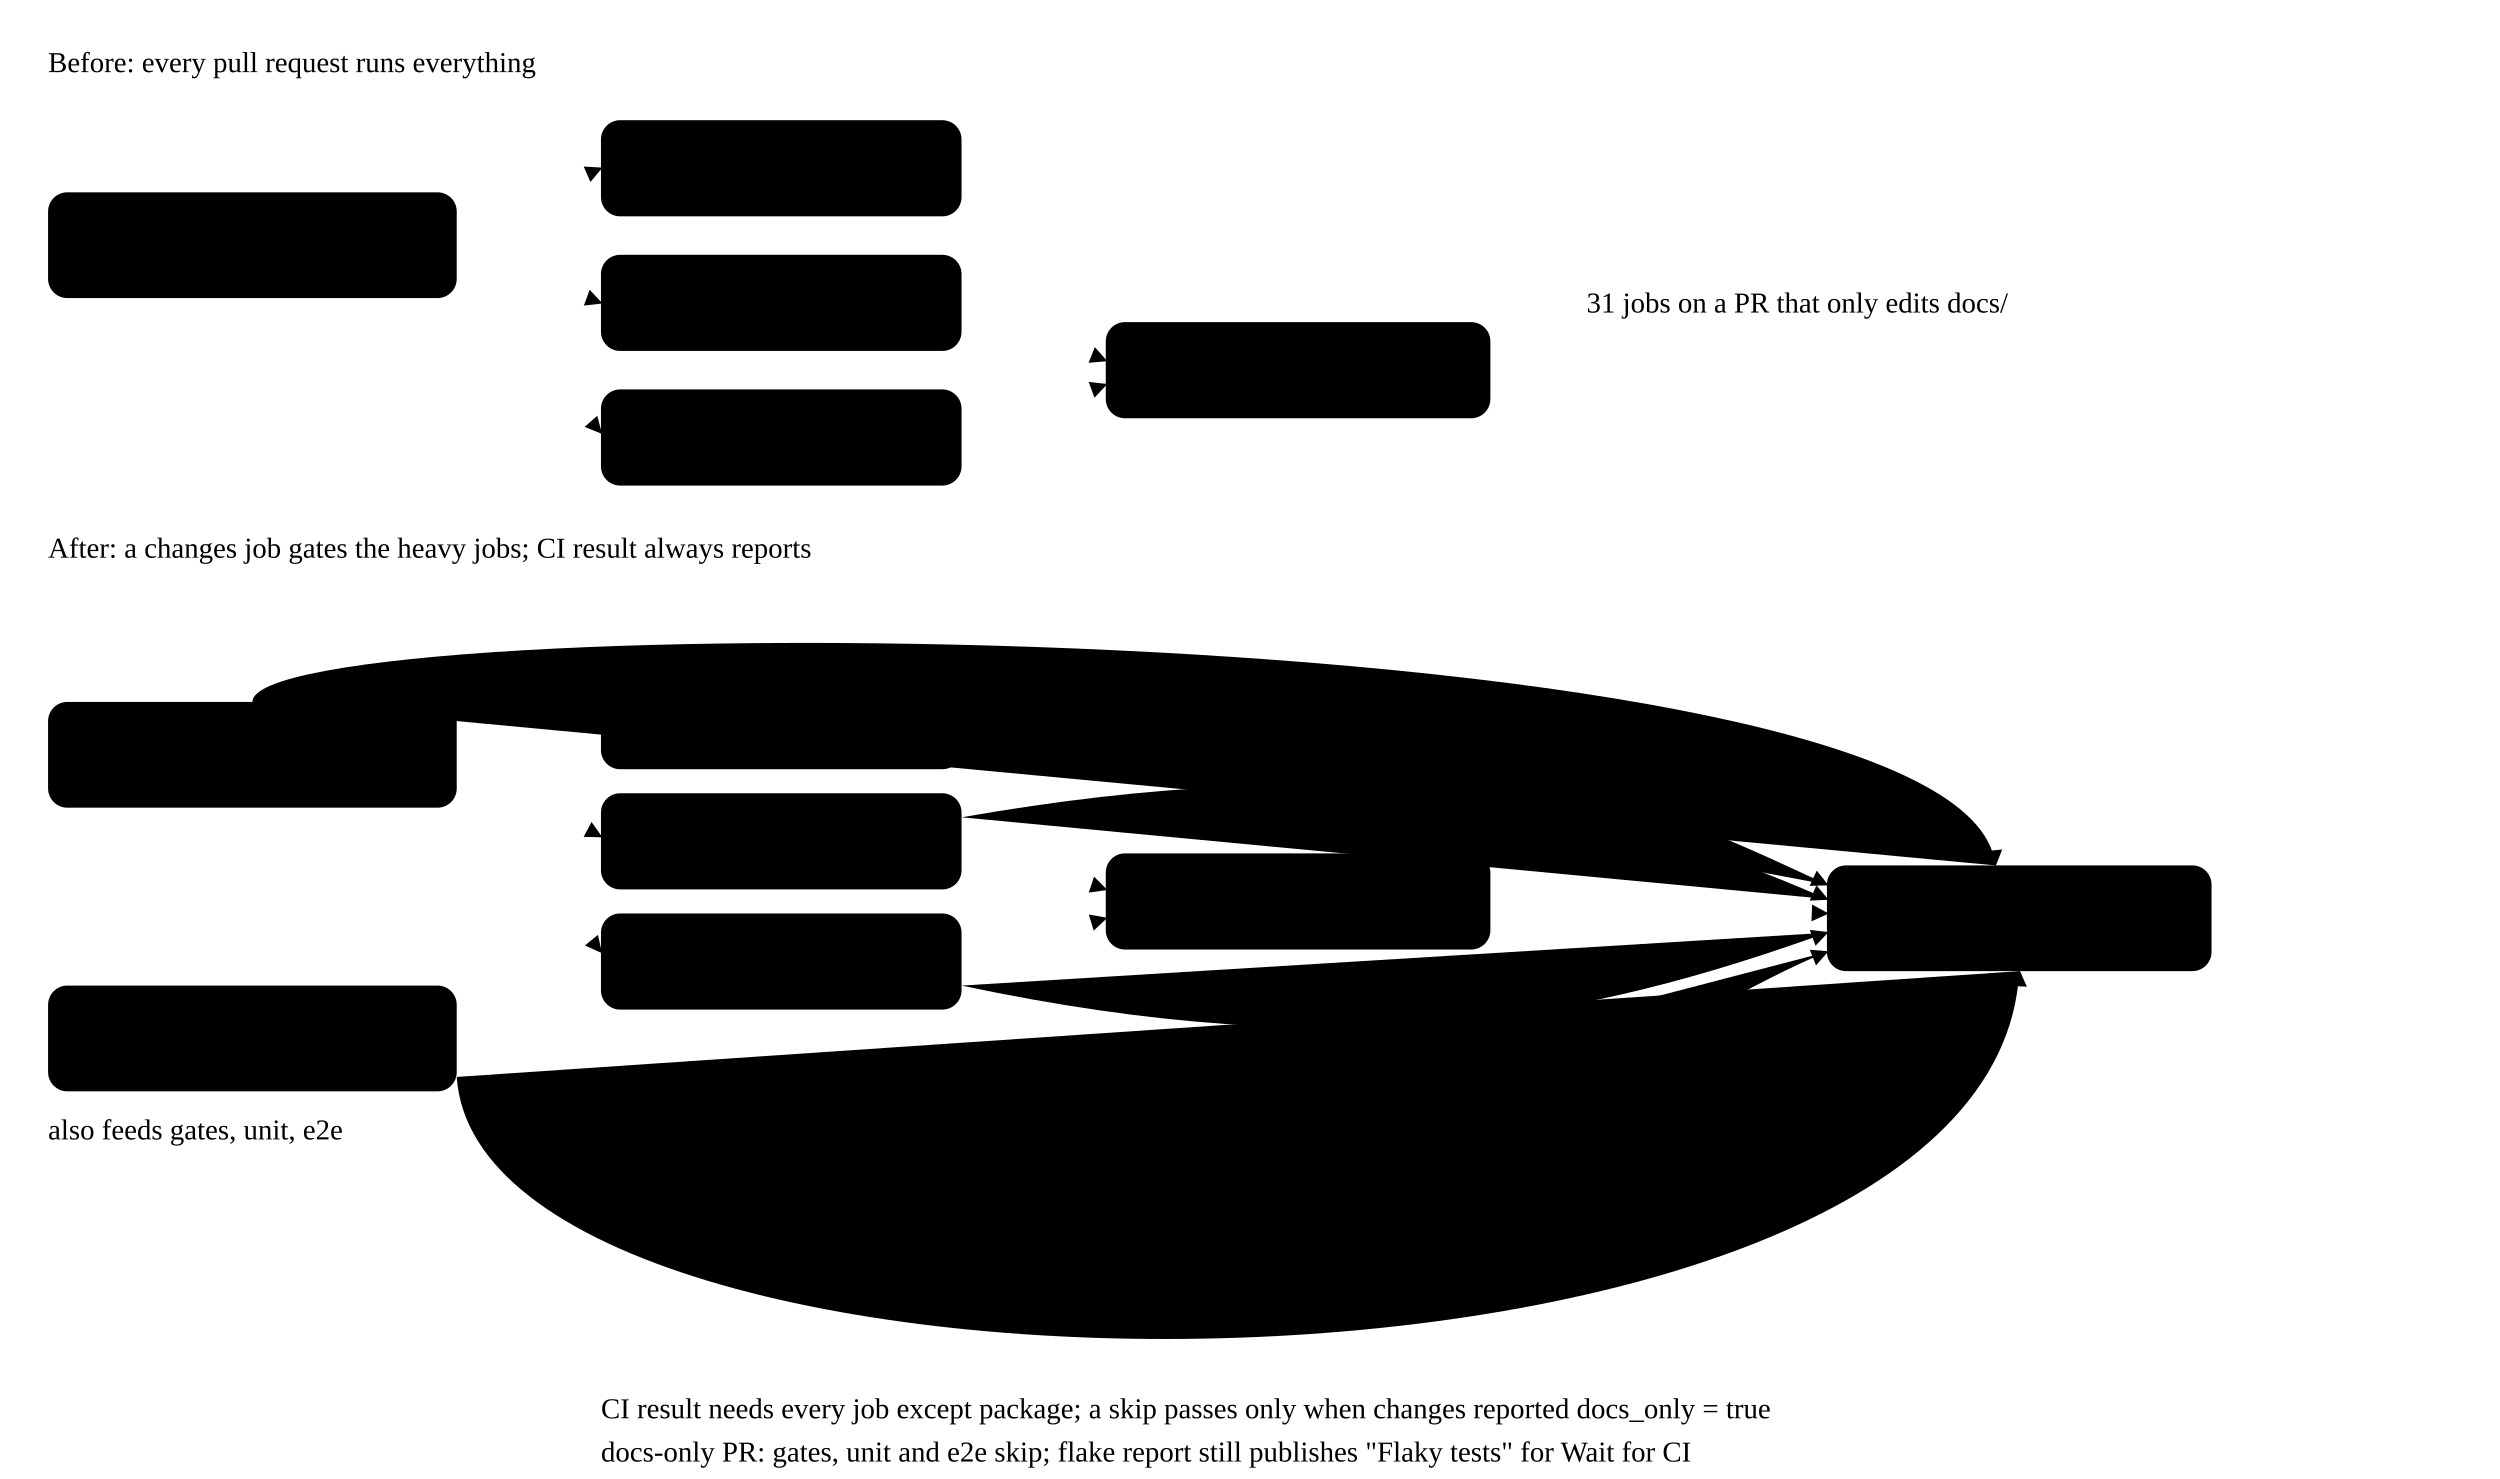
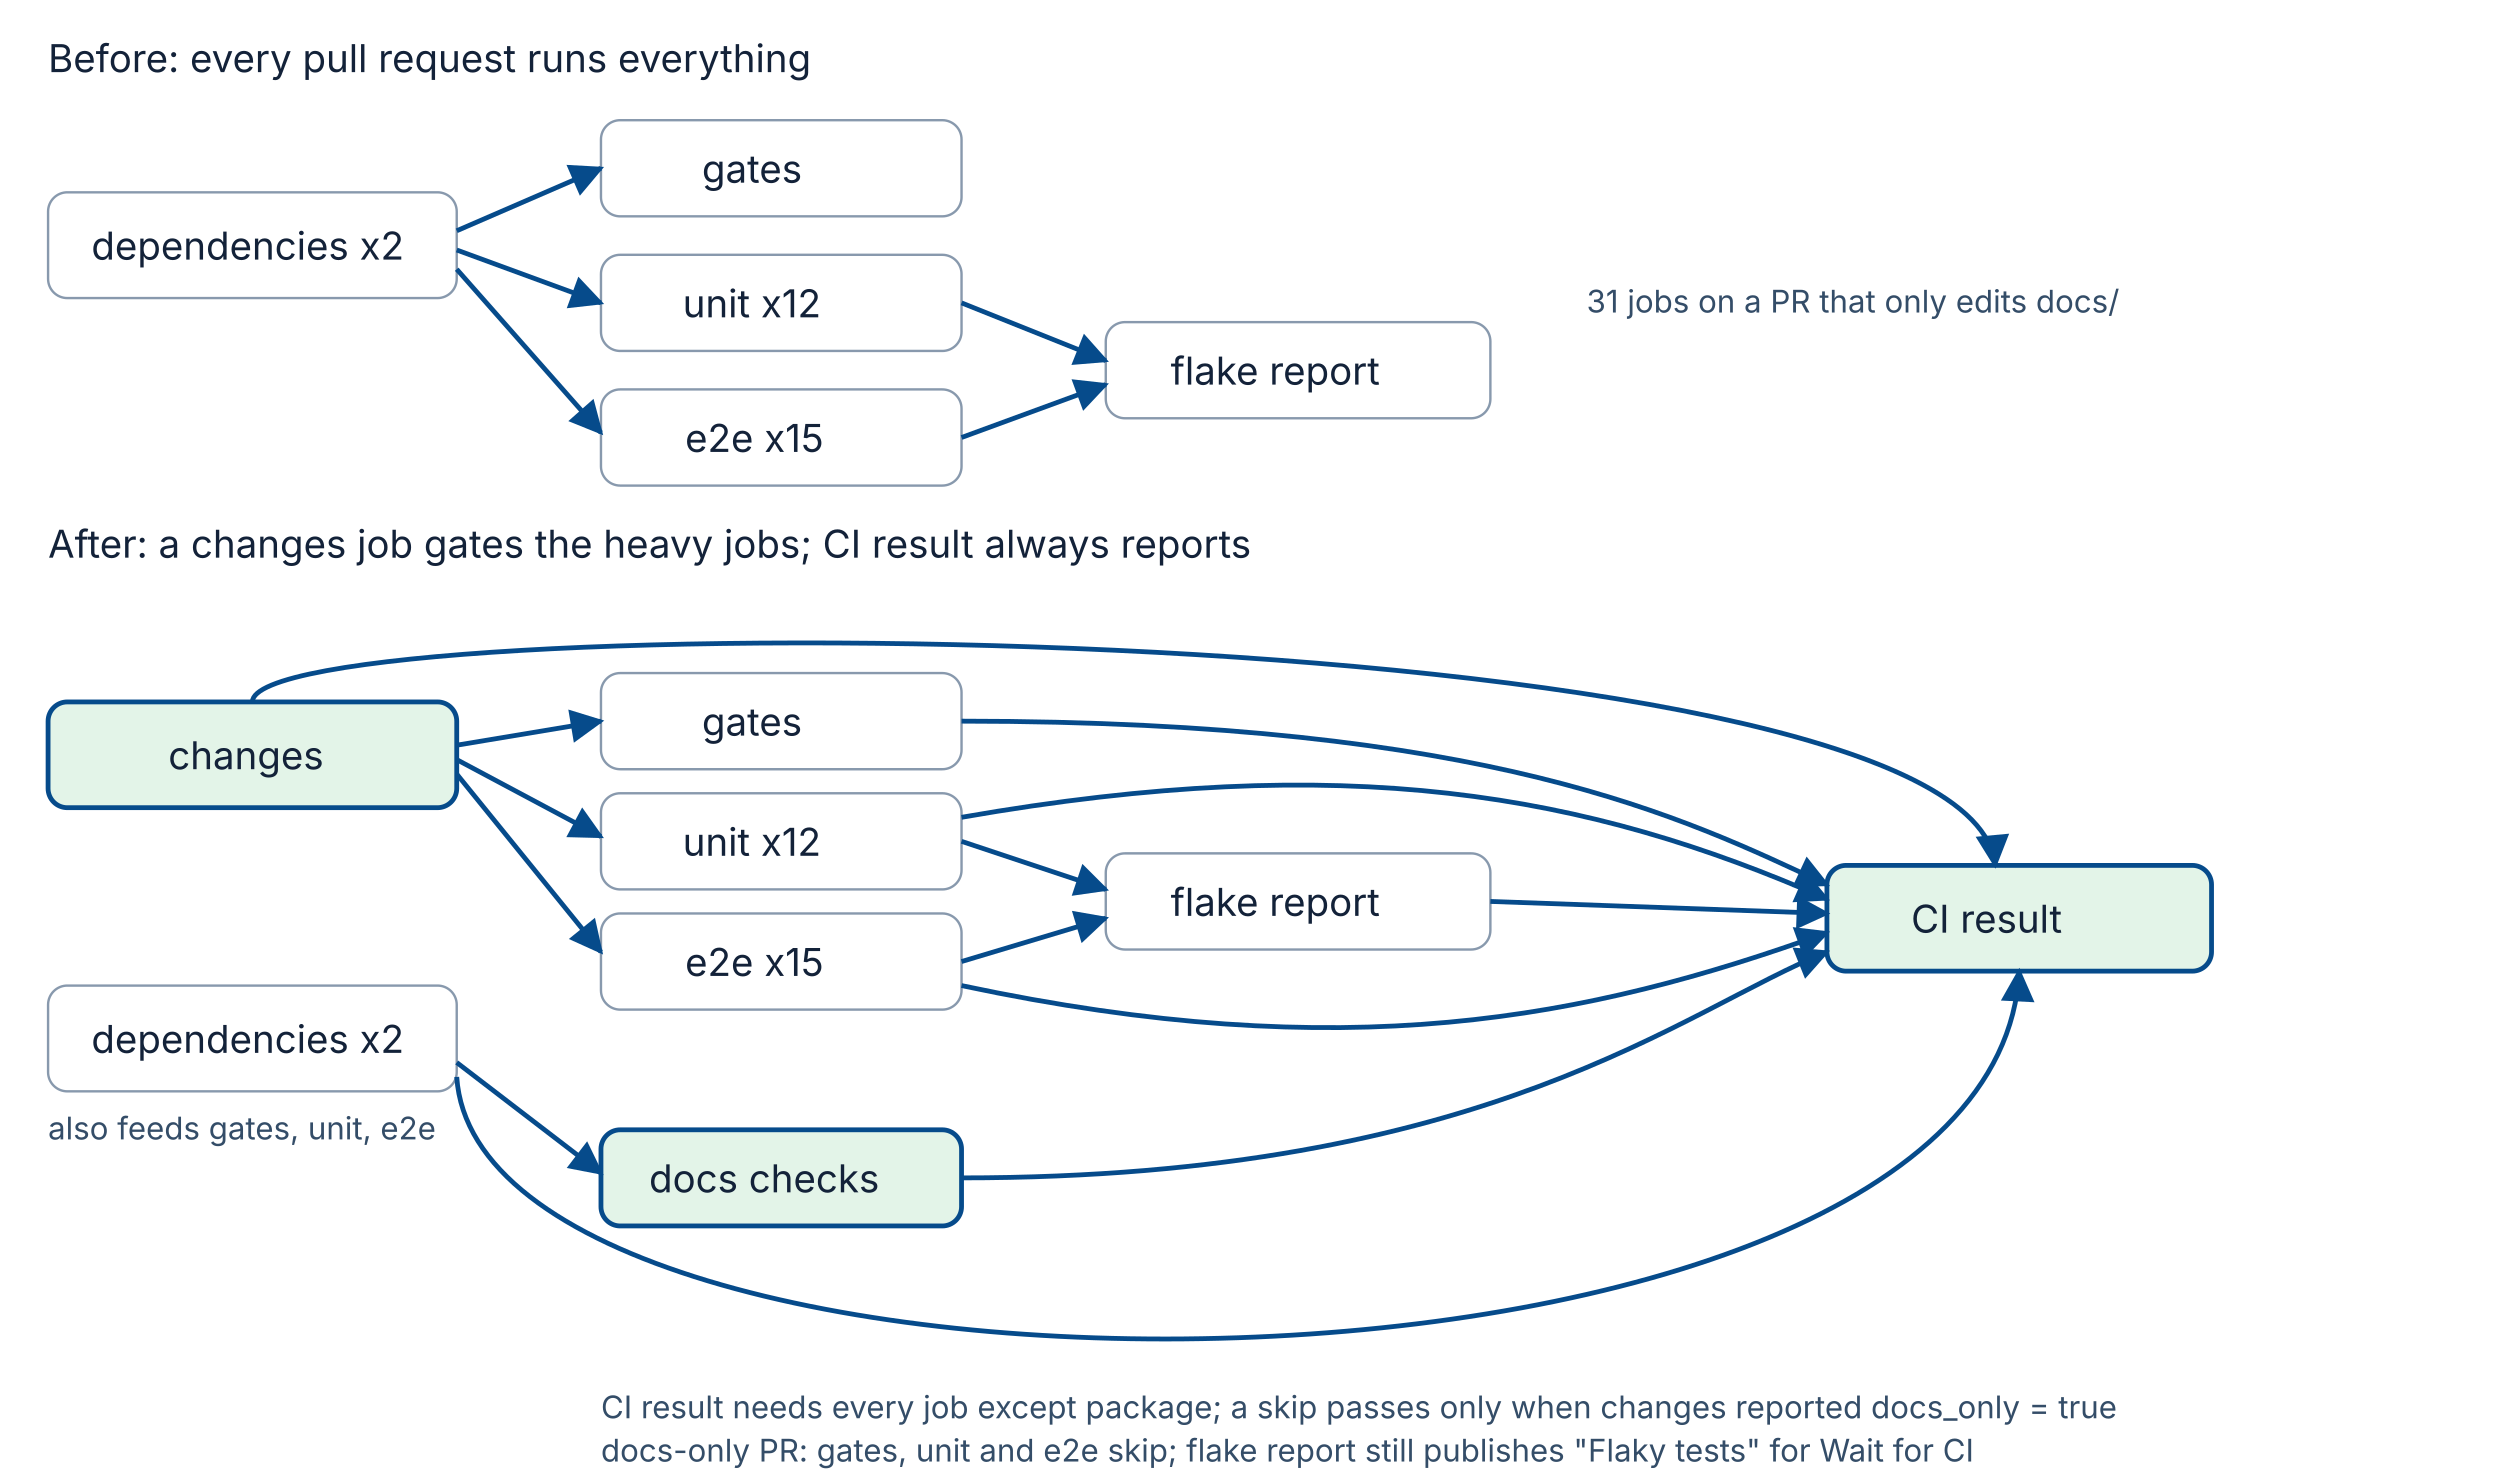
<svg xmlns="http://www.w3.org/2000/svg" viewBox="0 0 1040 615" role="img" aria-label="CI job graph before and after the docs-only gate">
+   <style>svg rect{fill:var(--panel,#fff);stroke:var(--line,#8899ad)}svg rect.new{fill:var(--new,#e3f4e8);stroke:var(--link,#064b8b);stroke-width:2}svg text{fill:var(--ink,#132239);font:16px -apple-system,BlinkMacSystemFont,Segoe UI,sans-serif}svg .small{font-size:13px;fill:var(--muted,#344d68)}svg path{stroke:var(--link,#064b8b);fill:none;stroke-width:2}svg polygon{fill:var(--link,#064b8b)}svg rect.bg{fill:var(--panel,#fff);stroke:none}</style>
  <defs>
    <marker id="a" viewBox="0 0 10 10" refX="9" refY="5" markerWidth="7" markerHeight="7" orient="auto">
      <polygon points="0,0 10,5 0,10" />
    </marker>
  </defs>
+   <rect class="bg" x="0" y="0" width="1040" height="615" />
  <text x="20" y="30">Before: every pull request runs everything</text>
  <rect x="20" y="80" width="170" height="44" rx="8" />
  <text x="38" y="108">dependencies x2</text>
  <rect x="250" y="50" width="150" height="40" rx="8" />
  <text x="292" y="76">gates</text>
  <rect x="250" y="106" width="150" height="40" rx="8" />
  <text x="284" y="132">unit x12</text>
  <rect x="250" y="162" width="150" height="40" rx="8" />
  <text x="285" y="188">e2e x15</text>
  <rect x="460" y="134" width="160" height="40" rx="8" />
  <text x="487" y="160">flake report</text>
  <path d="M190 96 L250 70" marker-end="url(#a)" />
  <path d="M190 104 L250 126" marker-end="url(#a)" />
  <path d="M190 112 L250 180" marker-end="url(#a)" />
  <path d="M400 126 L460 150" marker-end="url(#a)" />
  <path d="M400 182 L460 160" marker-end="url(#a)" />
  <text x="660" y="130" class="small">31 jobs on a PR that only edits docs/</text>
  <text x="20" y="232">After: a changes job gates the heavy jobs; CI result always reports</text>
  <rect class="new" x="20" y="292" width="170" height="44" rx="8" />
  <text x="70" y="320">changes</text>
  <rect x="20" y="410" width="170" height="44" rx="8" />
  <text x="38" y="438">dependencies x2</text>
  <rect x="250" y="280" width="150" height="40" rx="8" />
  <text x="292" y="306">gates</text>
  <rect x="250" y="330" width="150" height="40" rx="8" />
  <text x="284" y="356">unit x12</text>
  <rect x="250" y="380" width="150" height="40" rx="8" />
  <text x="285" y="406">e2e x15</text>
  <rect class="new" x="250" y="470" width="150" height="40" rx="8" />
  <text x="270" y="496">docs checks</text>
  <rect x="460" y="355" width="160" height="40" rx="8" />
  <text x="487" y="381">flake report</text>
  <rect class="new" x="760" y="360" width="160" height="44" rx="8" />
  <text x="795" y="388">CI result</text>
  <path d="M190 310 L250 300" marker-end="url(#a)" />
  <path d="M190 316 L250 348" marker-end="url(#a)" />
  <path d="M190 322 L250 396" marker-end="url(#a)" />
  <path d="M190 442 L250 488" marker-end="url(#a)" />
  <path d="M400 350 L460 370" marker-end="url(#a)" />
  <path d="M400 400 L460 382" marker-end="url(#a)" />
  <path d="M105 292 C105 252 820 252 830 360" marker-end="url(#a)" />
  <path d="M400 300 C620 300 700 340 760 368" marker-end="url(#a)" />
  <path d="M400 340 C560 312 660 330 760 374" marker-end="url(#a)" />
  <path d="M620 375 L760 380" marker-end="url(#a)" />
  <path d="M400 410 C560 444 660 424 760 388" marker-end="url(#a)" />
  <path d="M400 490 C620 490 700 420 760 396" marker-end="url(#a)" />
  <path d="M190 448 C200 600 830 600 840 404" marker-end="url(#a)" />
  <text x="20" y="474" class="small">also feeds gates, unit, e2e</text>
  <text x="250" y="590" class="small">CI result needs every job except package; a skip passes only when changes reported docs_only = true</text>
  <text x="250" y="608" class="small">docs-only PR: gates, unit and e2e skip; flake report still publishes "Flaky tests" for Wait for CI</text>
</svg>
